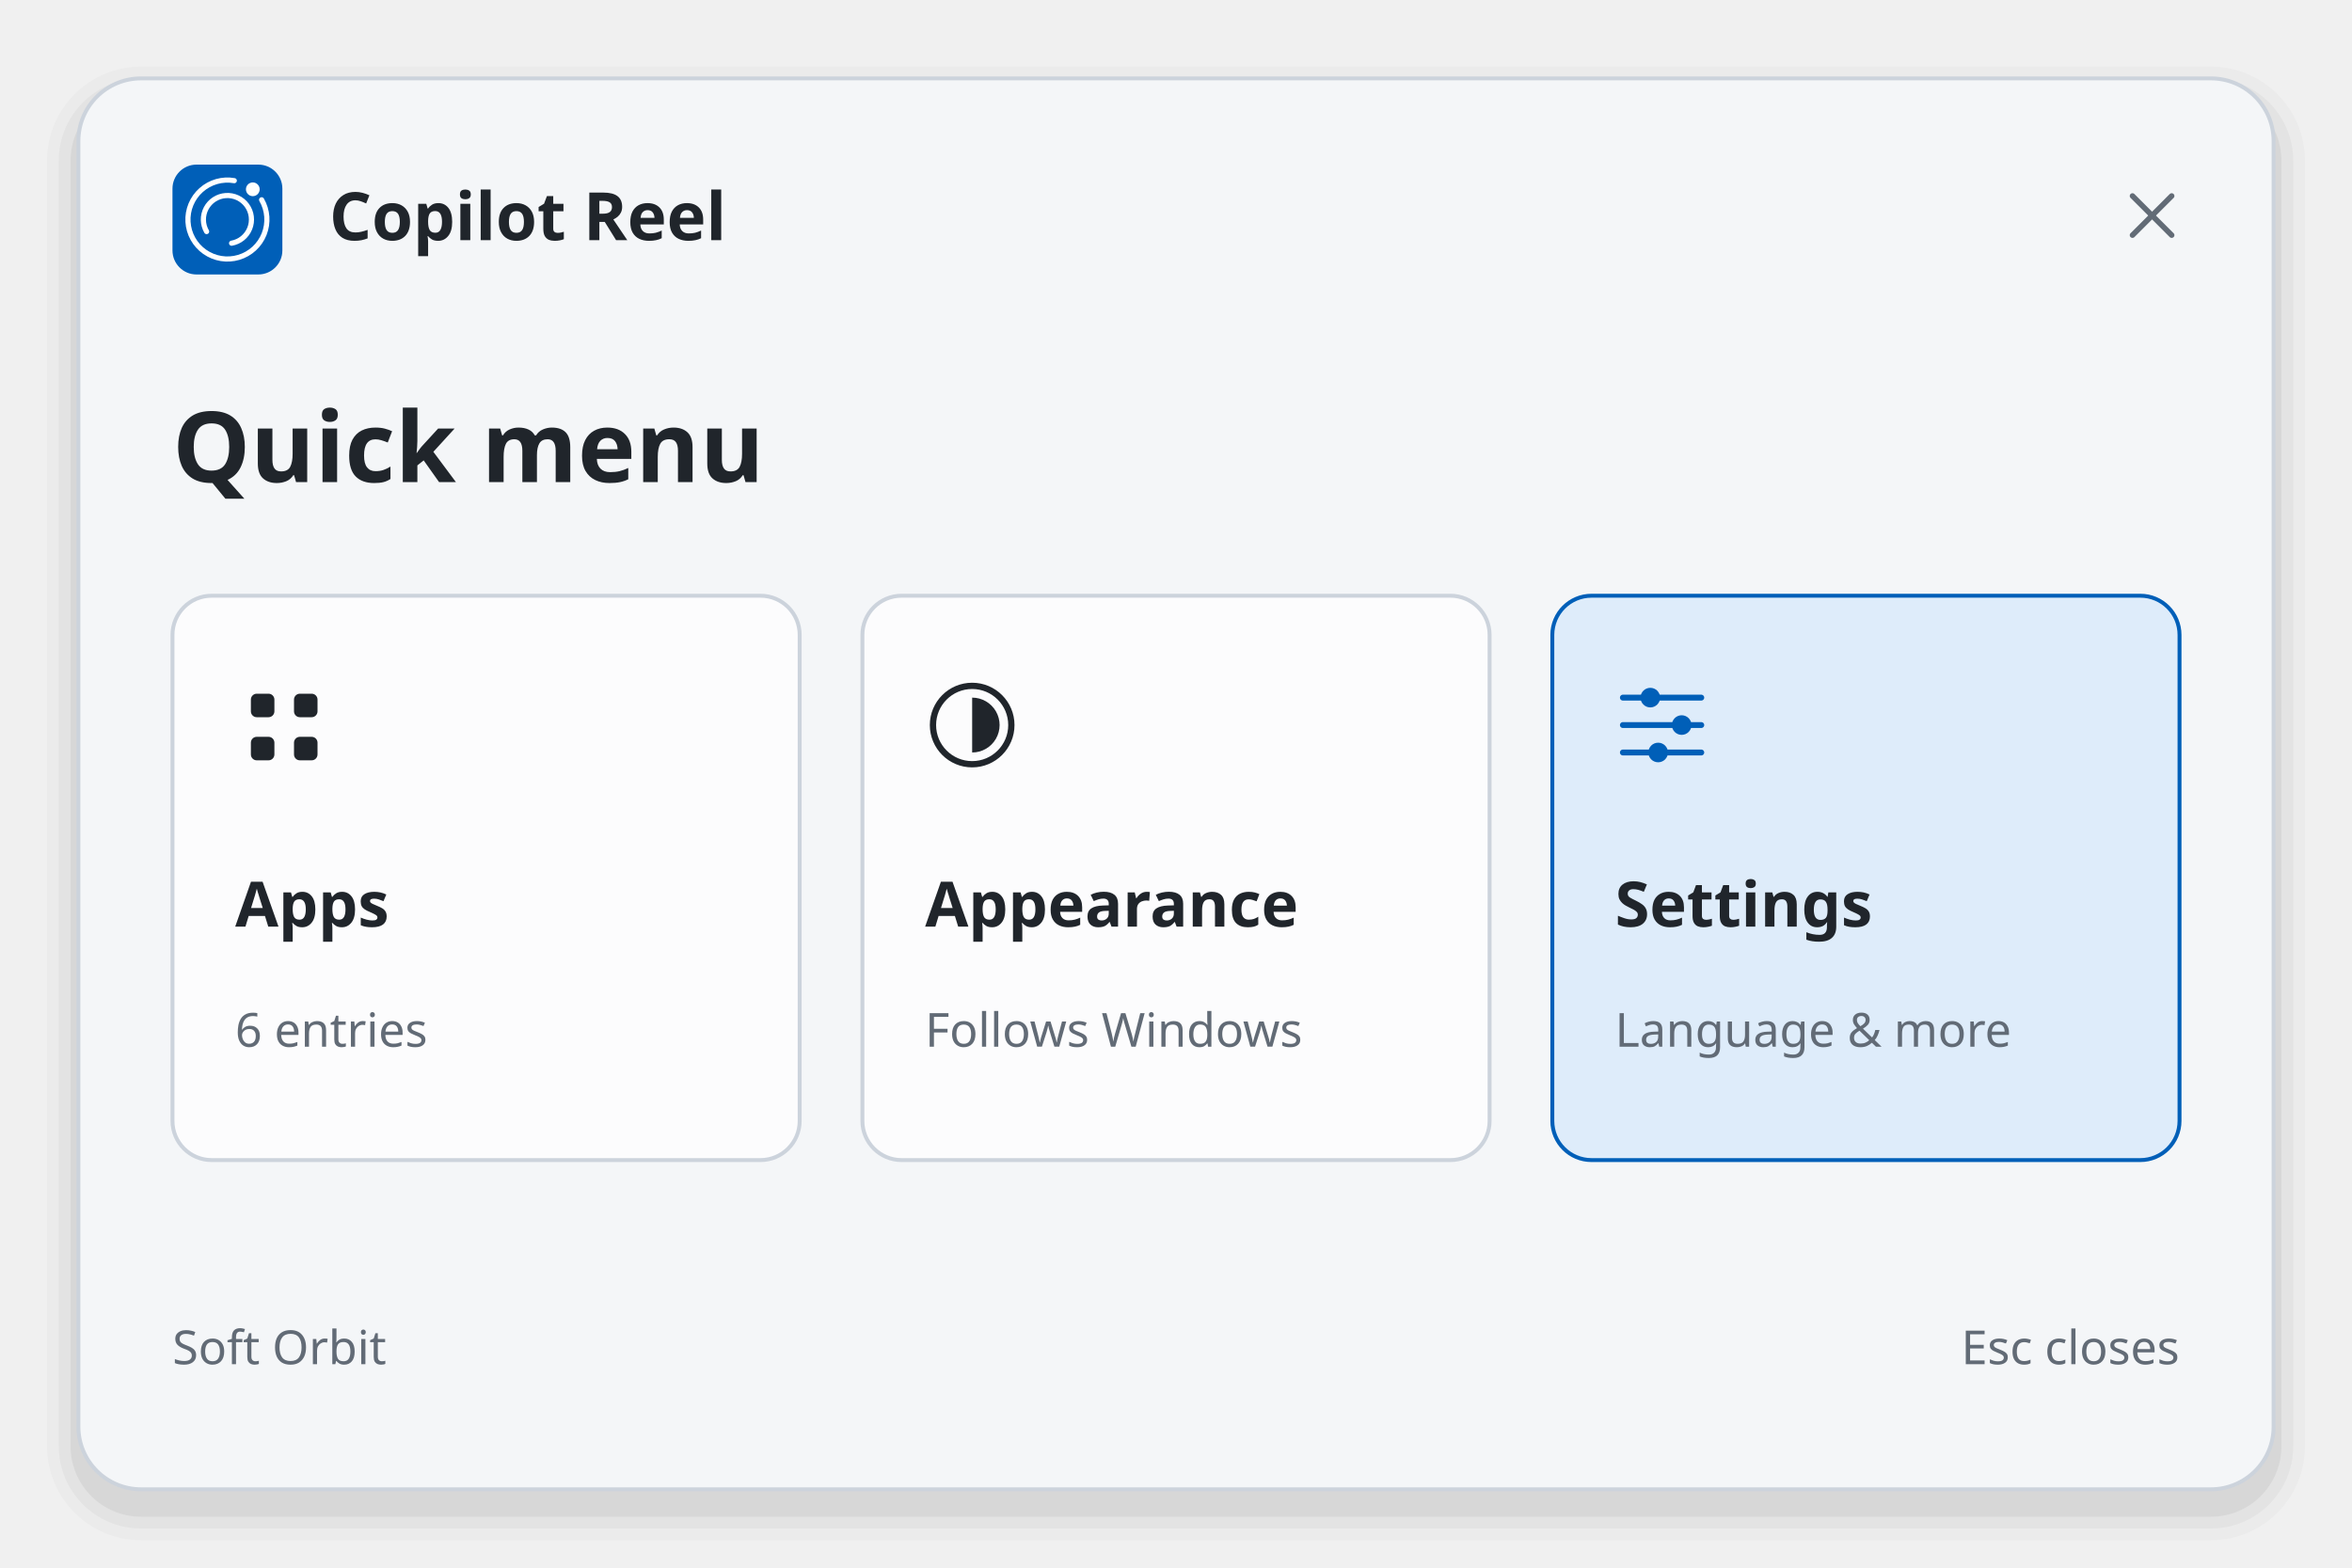
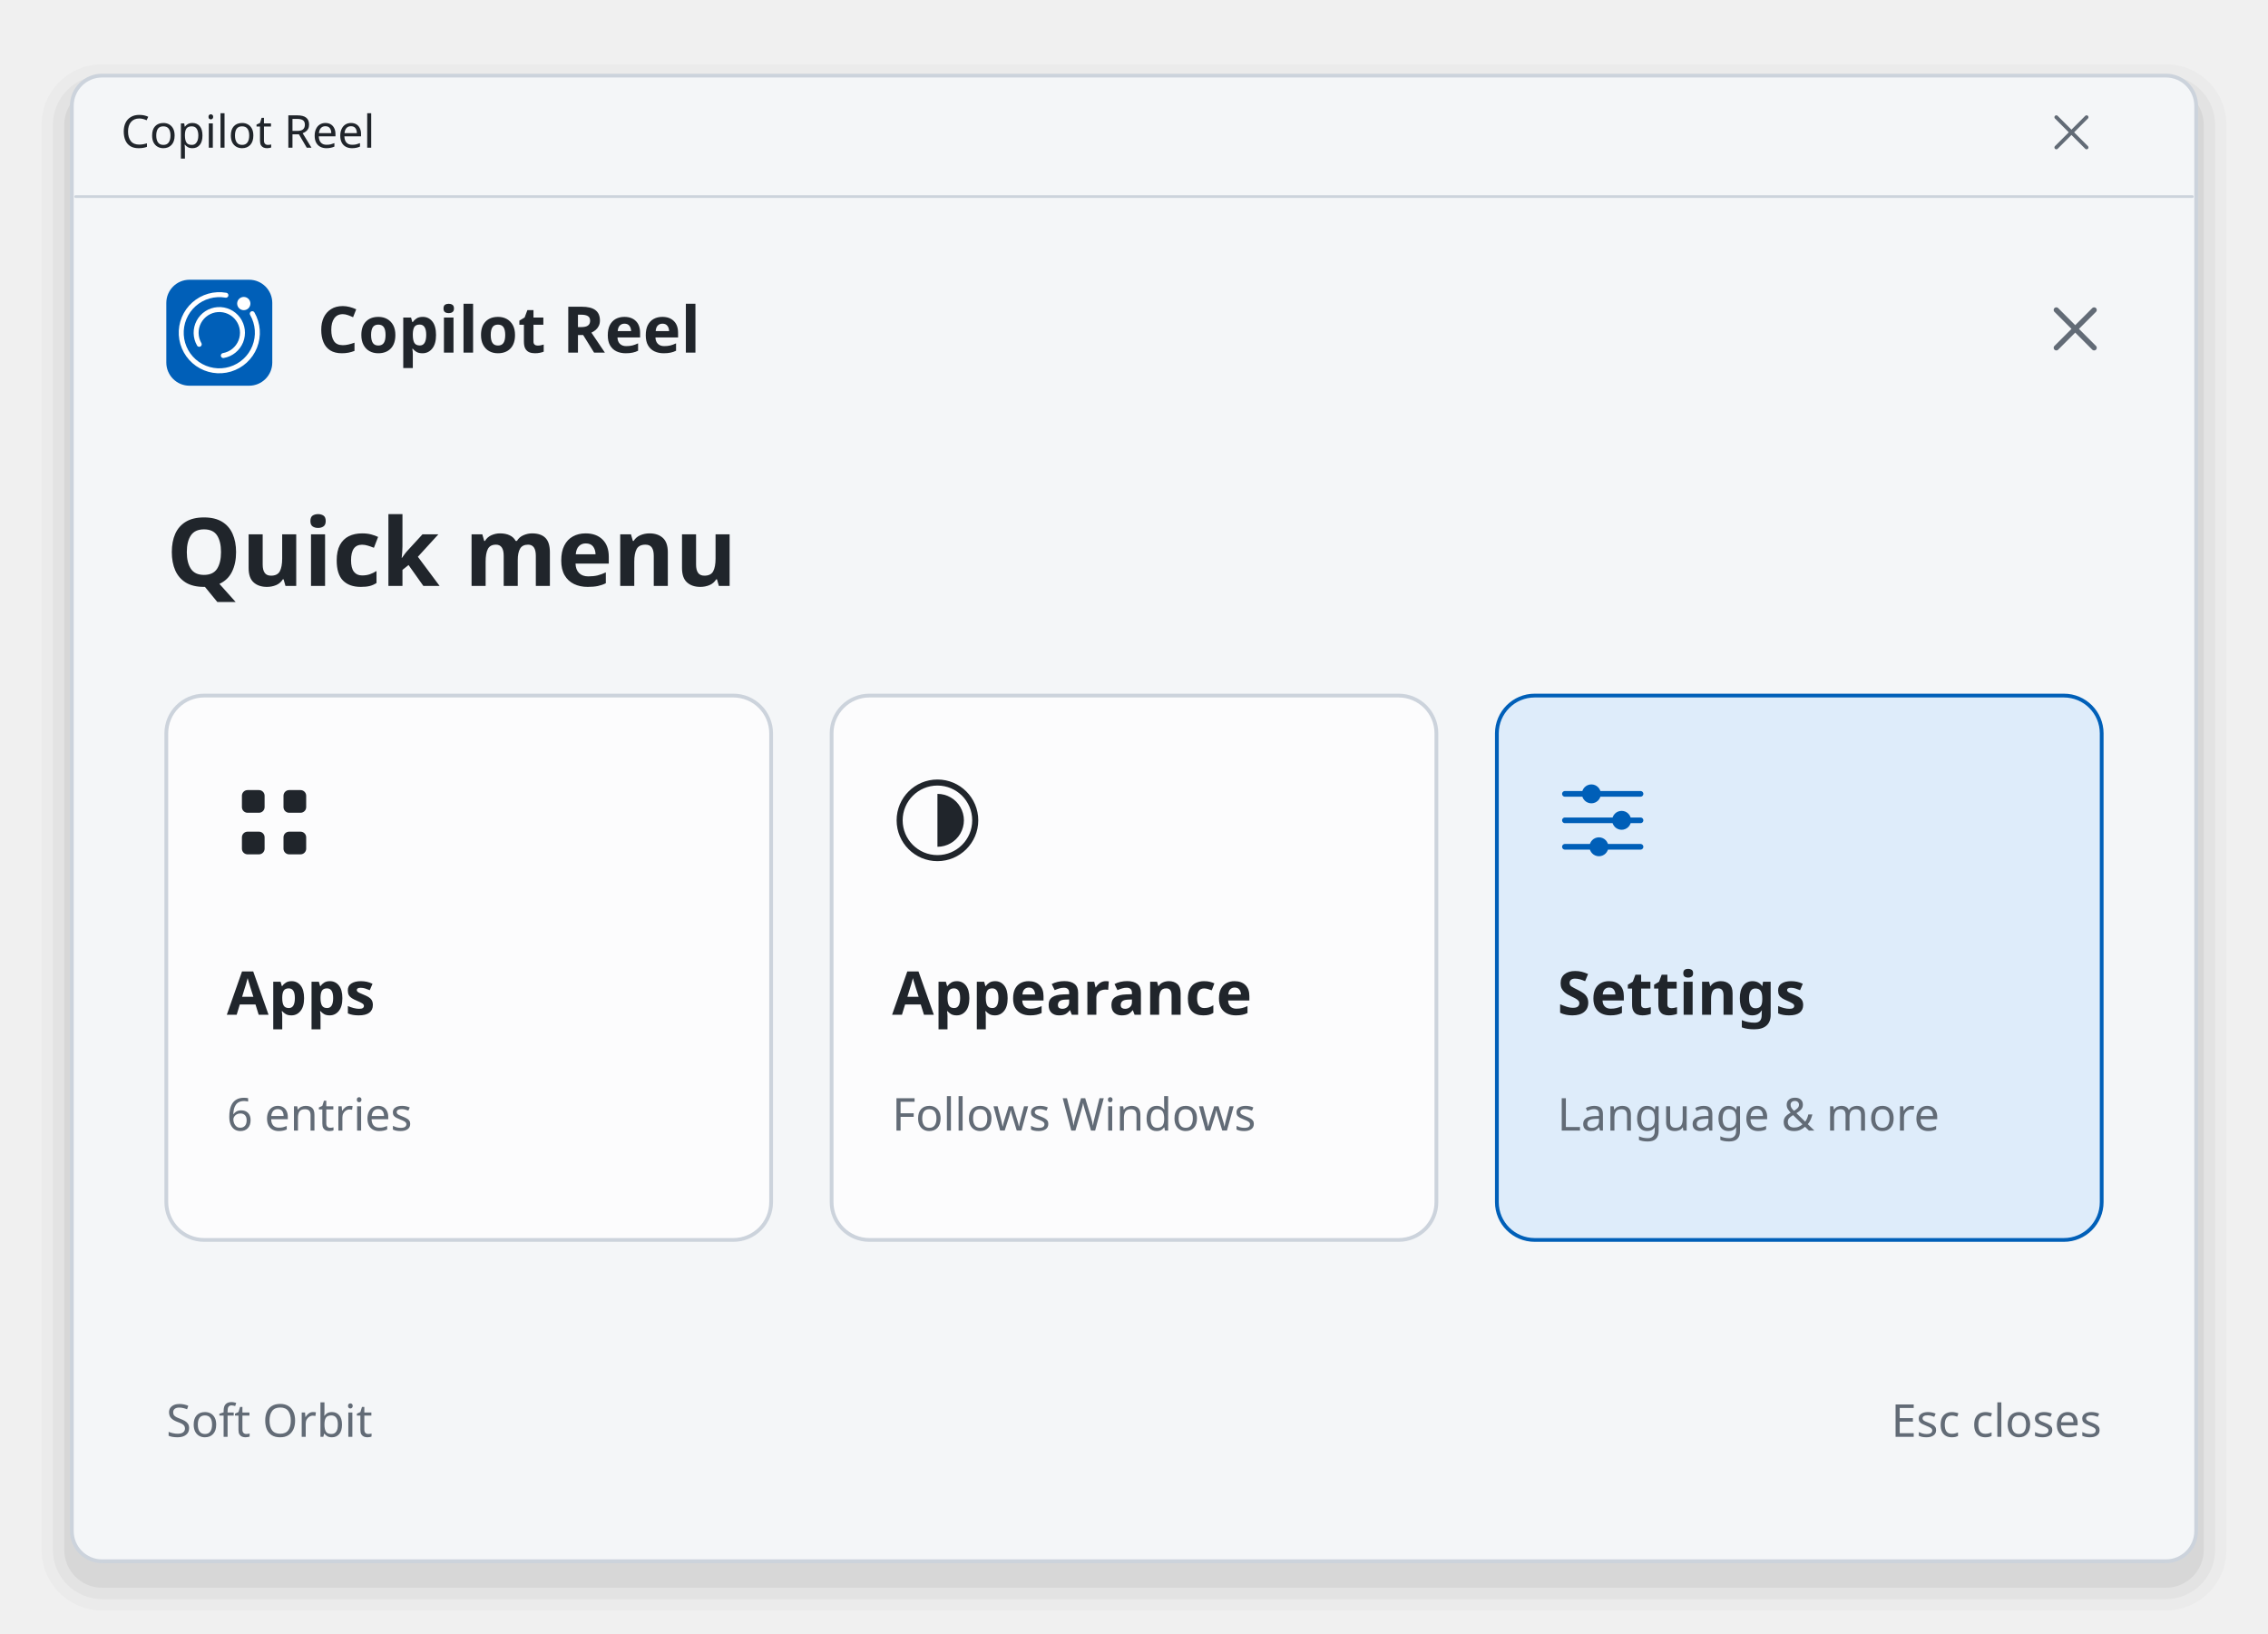
- <svg xmlns="http://www.w3.org/2000/svg" width="600" height="400" viewBox="0 0 600 400" role="img">
-   <g transform="translate(20 20) scale(1)">
-     <rect x="-8" y="-3" width="576" height="376" rx="24" fill="#000000" stroke="none" stroke-width="1" stroke-linejoin="round" stroke-linecap="round" opacity="0.022" />
-     <rect x="-5" y="0" width="570" height="370" rx="21" fill="#000000" stroke="none" stroke-width="1" stroke-linejoin="round" stroke-linecap="round" opacity="0.036" />
-     <rect x="-2" y="3" width="564" height="364" rx="18" fill="#000000" stroke="none" stroke-width="1" stroke-linejoin="round" stroke-linecap="round" opacity="0.054" />
-     <rect x="0" y="0" width="560" height="360" rx="16" fill="#F4F6F8" stroke="#CCD3DC" stroke-width="1" stroke-linejoin="round" stroke-linecap="round" opacity="1" />
+ <svg xmlns="http://www.w3.org/2000/svg" width="600" height="432" viewBox="0 0 600 432" role="img">
+   <g transform="translate(20 52) scale(1)">
+     <rect x="-9" y="-35" width="578" height="409" rx="16" fill="#000000" stroke="none" stroke-width="1" stroke-linejoin="round" stroke-linecap="round" opacity="0.022" />
+     <rect x="-6" y="-32" width="572" height="403" rx="13" fill="#000000" stroke="none" stroke-width="1" stroke-linejoin="round" stroke-linecap="round" opacity="0.036" />
+     <rect x="-3" y="-29" width="566" height="397" rx="10" fill="#000000" stroke="none" stroke-width="1" stroke-linejoin="round" stroke-linecap="round" opacity="0.054" />
+     <rect x="-1" y="-32" width="562" height="393" rx="8" fill="#F4F6F8" stroke="#CCD3DC" stroke-width="1" stroke-linejoin="round" stroke-linecap="round" opacity="1" />
+     <text x="12" y="-12.92" fill="#20252B" font-family="Segoe UI Variable,Segoe UI,Microsoft YaHei,sans-serif" font-size="12" font-weight="400" text-anchor="start">Copilot Reel</text>
+     <path d="M524 -21 L532 -13" fill="none" stroke="#626B76" stroke-width="1" stroke-linejoin="round" stroke-linecap="round" opacity="1" />
+     <path d="M532 -21 L524 -13" fill="none" stroke="#626B76" stroke-width="1" stroke-linejoin="round" stroke-linecap="round" opacity="1" />
+     <path d="M0 0 L560 0" fill="none" stroke="#CCD3DC" stroke-width="0.7" stroke-linejoin="round" stroke-linecap="round" opacity="1" />
    <g transform="translate(24 22) scale(0.438)">
      <rect x="0" y="0" width="64" height="64" rx="14" fill="#005FB8" stroke="none" stroke-width="1" stroke-linejoin="round" stroke-linecap="round" opacity="1" />
      <g transform="translate(32 32) scale(1)">
        <path d="M19.919 -11.5 C23.435 -5.409 23.972 1.956 21.375 8.492 C18.778 15.028 13.334 20.017 6.596 22.034 C-0.141 24.051 -7.431 22.874 -13.192 18.84 C-18.953 14.807 -22.552 8.358 -22.961 1.337 C-23.37 -5.684 -20.544 -12.506 -15.29 -17.182 C-10.036 -21.857 -2.932 -23.872 3.994 -22.651" fill="none" stroke="#FFFFFF" stroke-width="3" stroke-linejoin="round" stroke-linecap="round" opacity="1" />
        <path d="M-12.124 7 C-14.538 2.819 -14.628 -2.31 -12.361 -6.573 C-10.095 -10.835 -5.792 -13.629 -0.977 -13.966 C3.839 -14.303 8.489 -12.135 11.326 -8.229 C14.164 -4.323 14.789 0.768 12.981 5.244 C11.172 9.72 7.185 12.949 2.431 13.787" fill="none" stroke="#FFFFFF" stroke-width="3" stroke-linejoin="round" stroke-linecap="round" opacity="1" />
        <circle cx="14.784" cy="-17.619" r="4" fill="#FFFFFF" stroke="none" stroke-width="1" stroke-linejoin="round" stroke-linecap="round" opacity="1" />
      </g>
    </g>
    <text x="64" y="41.28" fill="#20252B" font-family="Segoe UI Variable,Segoe UI,Microsoft YaHei,sans-serif" font-size="17" font-weight="600" text-anchor="start">Copilot Reel</text>
    <path d="M524 30 L534 40" fill="none" stroke="#626B76" stroke-width="1.4" stroke-linejoin="round" stroke-linecap="round" opacity="1" />
    <path d="M534 30 L524 40" fill="none" stroke="#626B76" stroke-width="1.4" stroke-linejoin="round" stroke-linecap="round" opacity="1" />
    <text x="24" y="103" fill="#20252B" font-family="Segoe UI Variable,Segoe UI,Microsoft YaHei,sans-serif" font-size="25" font-weight="600" text-anchor="start">Quick menu</text>
    <rect x="24" y="132" width="160" height="144" rx="10" fill="#FCFCFD" stroke="#CCD3DC" stroke-width="1" stroke-linejoin="round" stroke-linecap="round" opacity="1" />
    <rect x="44" y="157" width="6" height="6" rx="1.5" fill="#20252B" stroke="none" stroke-width="1" stroke-linejoin="round" stroke-linecap="round" opacity="1" />
    <rect x="55" y="157" width="6" height="6" rx="1.5" fill="#20252B" stroke="none" stroke-width="1" stroke-linejoin="round" stroke-linecap="round" opacity="1" />
    <rect x="44" y="168" width="6" height="6" rx="1.5" fill="#20252B" stroke="none" stroke-width="1" stroke-linejoin="round" stroke-linecap="round" opacity="1" />
    <rect x="55" y="168" width="6" height="6" rx="1.5" fill="#20252B" stroke="none" stroke-width="1" stroke-linejoin="round" stroke-linecap="round" opacity="1" />
    <text x="40" y="216.44" fill="#20252B" font-family="Segoe UI Variable,Segoe UI,Microsoft YaHei,sans-serif" font-size="16" font-weight="600" text-anchor="start">Apps</text>
    <text x="40" y="247.08" fill="#626B76" font-family="Segoe UI Variable,Segoe UI,Microsoft YaHei,sans-serif" font-size="12" font-weight="400" text-anchor="start">6 entries</text>
    <rect x="200" y="132" width="160" height="144" rx="10" fill="#FCFCFD" stroke="#CCD3DC" stroke-width="1" stroke-linejoin="round" stroke-linecap="round" opacity="1" />
    <circle cx="228" cy="165" r="10" fill="none" stroke="#20252B" stroke-width="1.6" stroke-linejoin="round" stroke-linecap="round" opacity="1" />
    <g transform="translate(228 165) scale(1)">
      <path d="M0 -7 C2.501 -7 4.812 -5.666 6.062 -3.5 C7.313 -1.334 7.313 1.334 6.062 3.5 C4.812 5.666 2.501 7 0 7 L0 0 C0 0 0 0 0 0 C0 0 0 0 0 -0 C0 -0 0 0 0 -0 Z" fill="#20252B" stroke="none" stroke-width="1" stroke-linejoin="round" stroke-linecap="round" opacity="1" />
    </g>
    <text x="216" y="216.44" fill="#20252B" font-family="Segoe UI Variable,Segoe UI,Microsoft YaHei,sans-serif" font-size="16" font-weight="600" text-anchor="start">Appearance</text>
    <text x="216" y="247.08" fill="#626B76" font-family="Segoe UI Variable,Segoe UI,Microsoft YaHei,sans-serif" font-size="12" font-weight="400" text-anchor="start">Follows Windows</text>
    <rect x="376" y="132" width="160" height="144" rx="10" fill="#DEECFA" stroke="#005FB8" stroke-width="1" stroke-linejoin="round" stroke-linecap="round" opacity="1" />
    <path d="M394 158 L414 158" fill="none" stroke="#005FB8" stroke-width="1.5" stroke-linejoin="round" stroke-linecap="round" opacity="1" />
    <circle cx="401" cy="158" r="2.5" fill="#005FB8" stroke="none" stroke-width="1" stroke-linejoin="round" stroke-linecap="round" opacity="1" />
    <path d="M394 165 L414 165" fill="none" stroke="#005FB8" stroke-width="1.5" stroke-linejoin="round" stroke-linecap="round" opacity="1" />
    <circle cx="409" cy="165" r="2.5" fill="#005FB8" stroke="none" stroke-width="1" stroke-linejoin="round" stroke-linecap="round" opacity="1" />
    <path d="M394 172 L414 172" fill="none" stroke="#005FB8" stroke-width="1.5" stroke-linejoin="round" stroke-linecap="round" opacity="1" />
    <circle cx="403" cy="172" r="2.5" fill="#005FB8" stroke="none" stroke-width="1" stroke-linejoin="round" stroke-linecap="round" opacity="1" />
    <text x="392" y="216.44" fill="#20252B" font-family="Segoe UI Variable,Segoe UI,Microsoft YaHei,sans-serif" font-size="16" font-weight="600" text-anchor="start">Settings</text>
    <text x="392" y="247.08" fill="#626B76" font-family="Segoe UI Variable,Segoe UI,Microsoft YaHei,sans-serif" font-size="12" font-weight="400" text-anchor="start">Language &amp; more</text>
    <text x="24" y="328.08" fill="#626B76" font-family="Segoe UI Variable,Segoe UI,Microsoft YaHei,sans-serif" font-size="12" font-weight="400" text-anchor="start">Soft Orbit</text>
    <text x="536" y="328.08" fill="#626B76" font-family="Segoe UI Variable,Segoe UI,Microsoft YaHei,sans-serif" font-size="12" font-weight="400" text-anchor="end">Esc closes</text>
  </g>
</svg>
